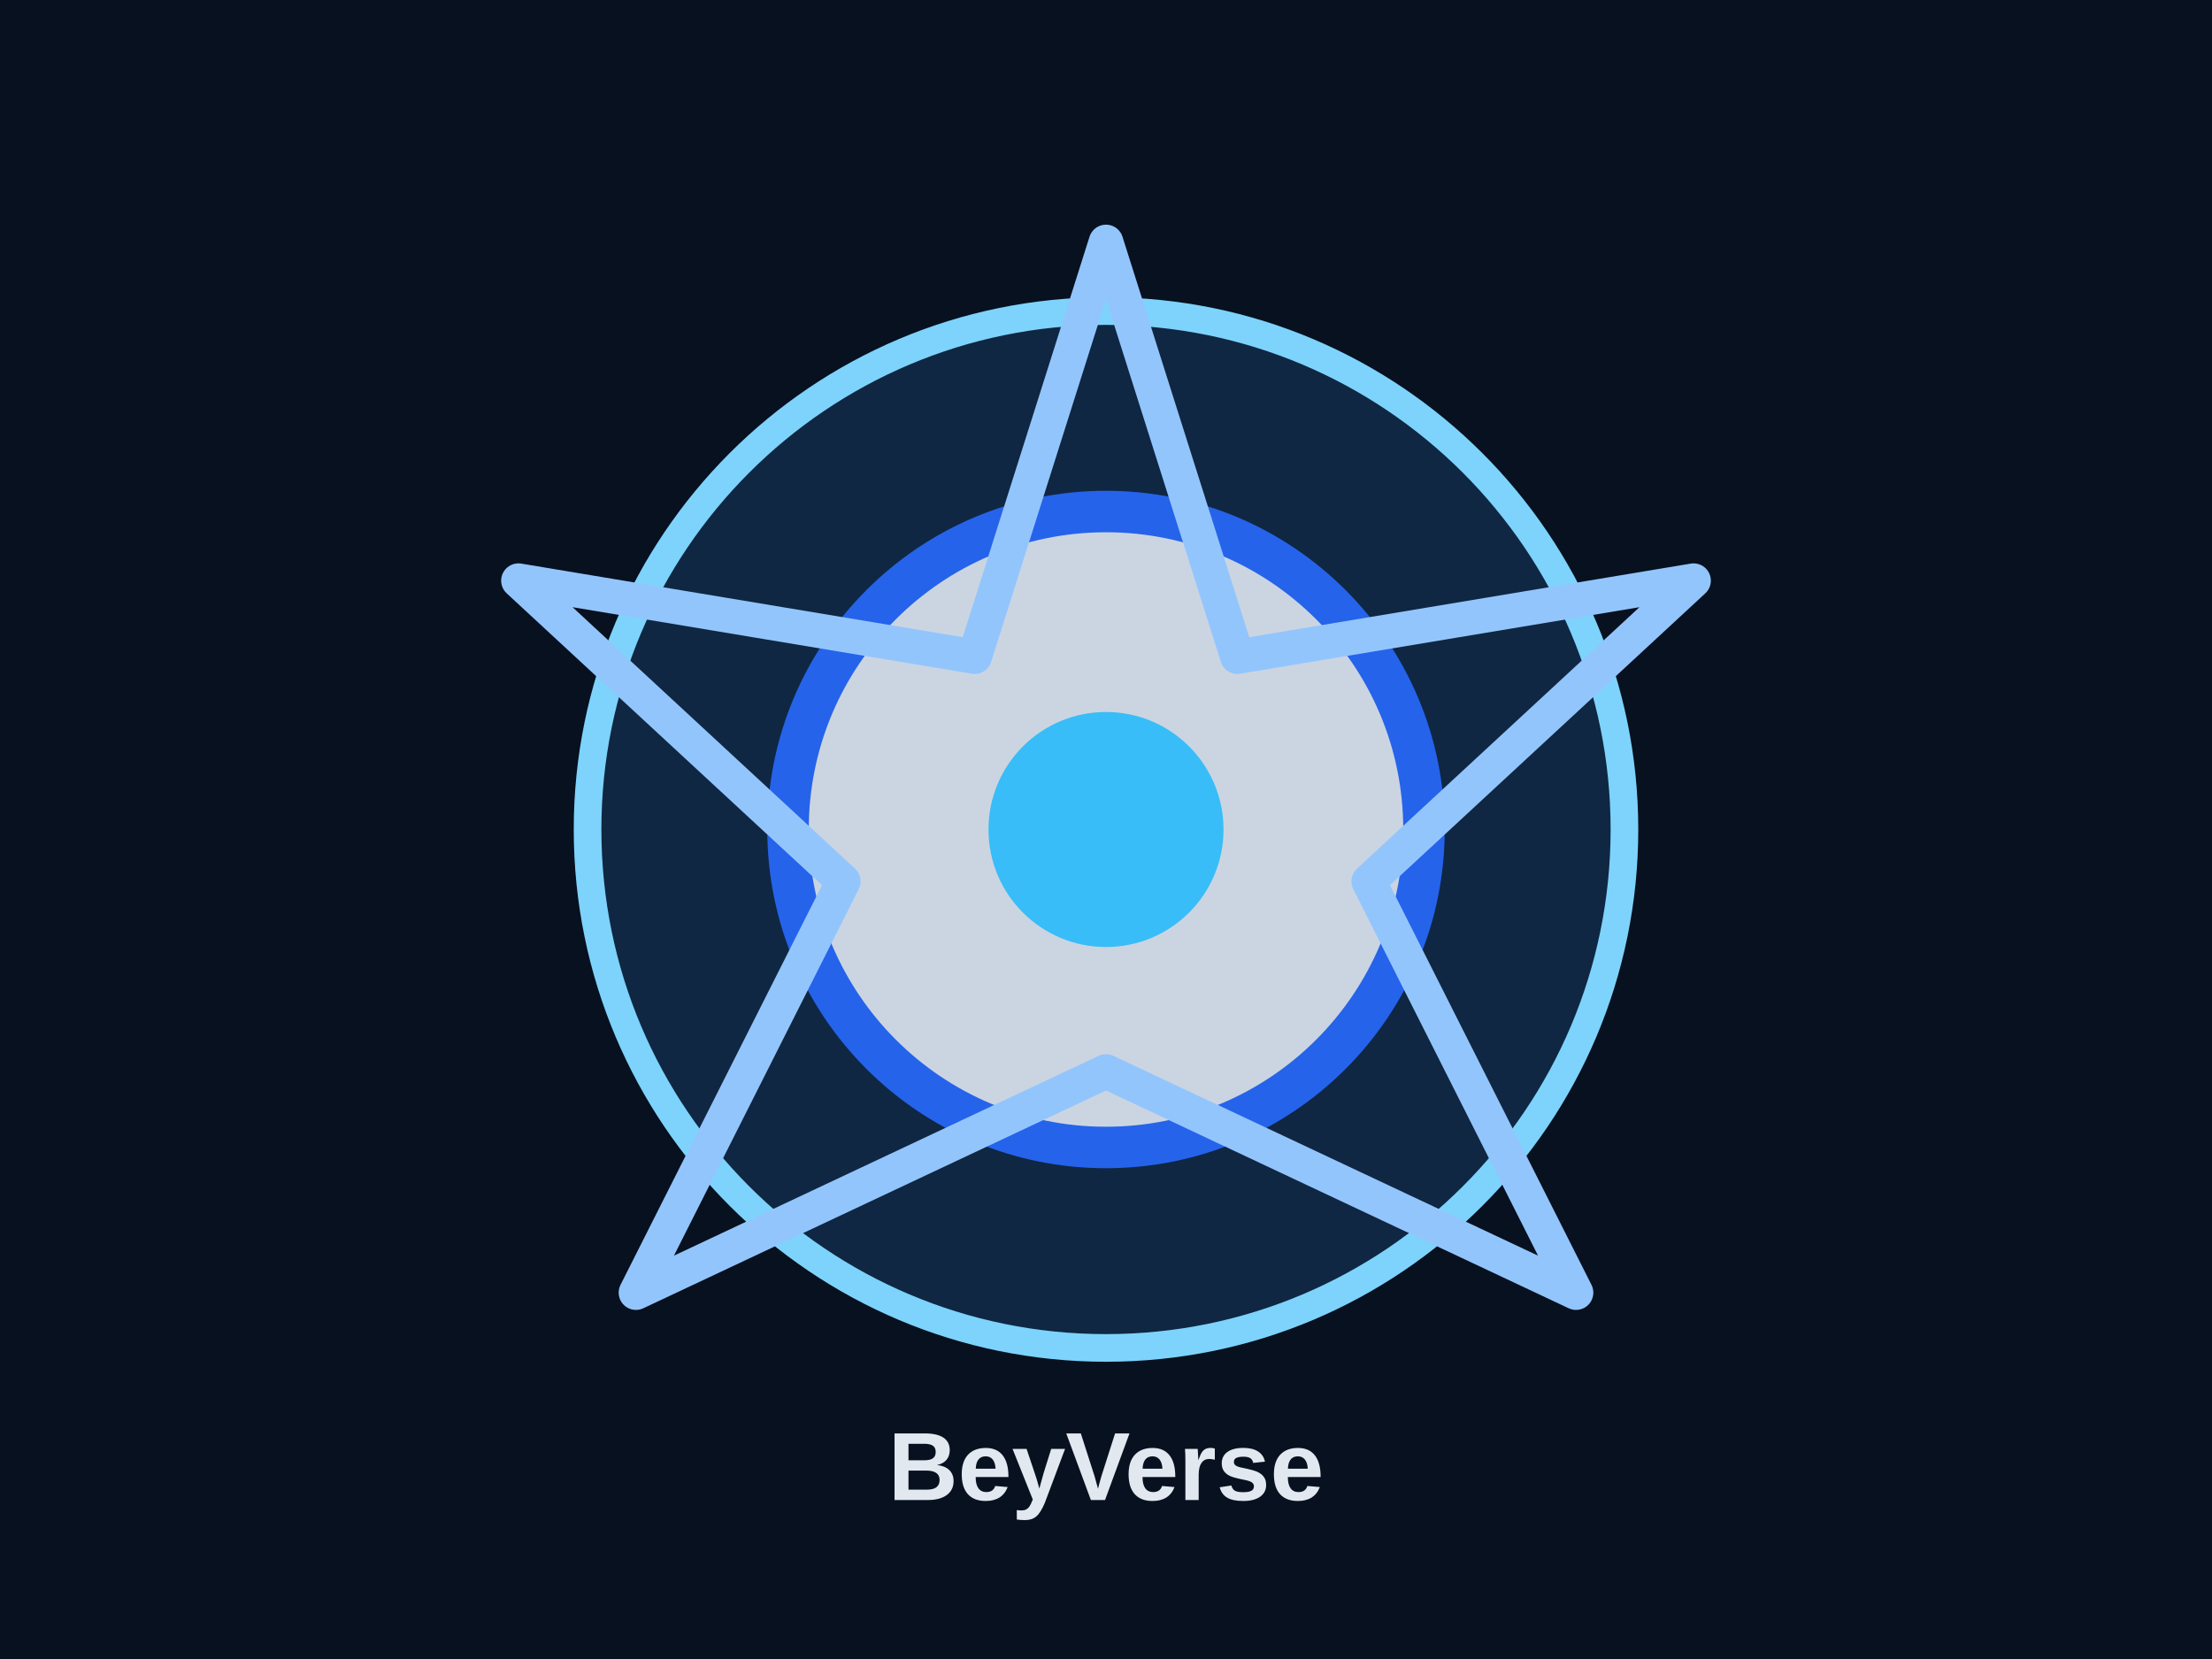
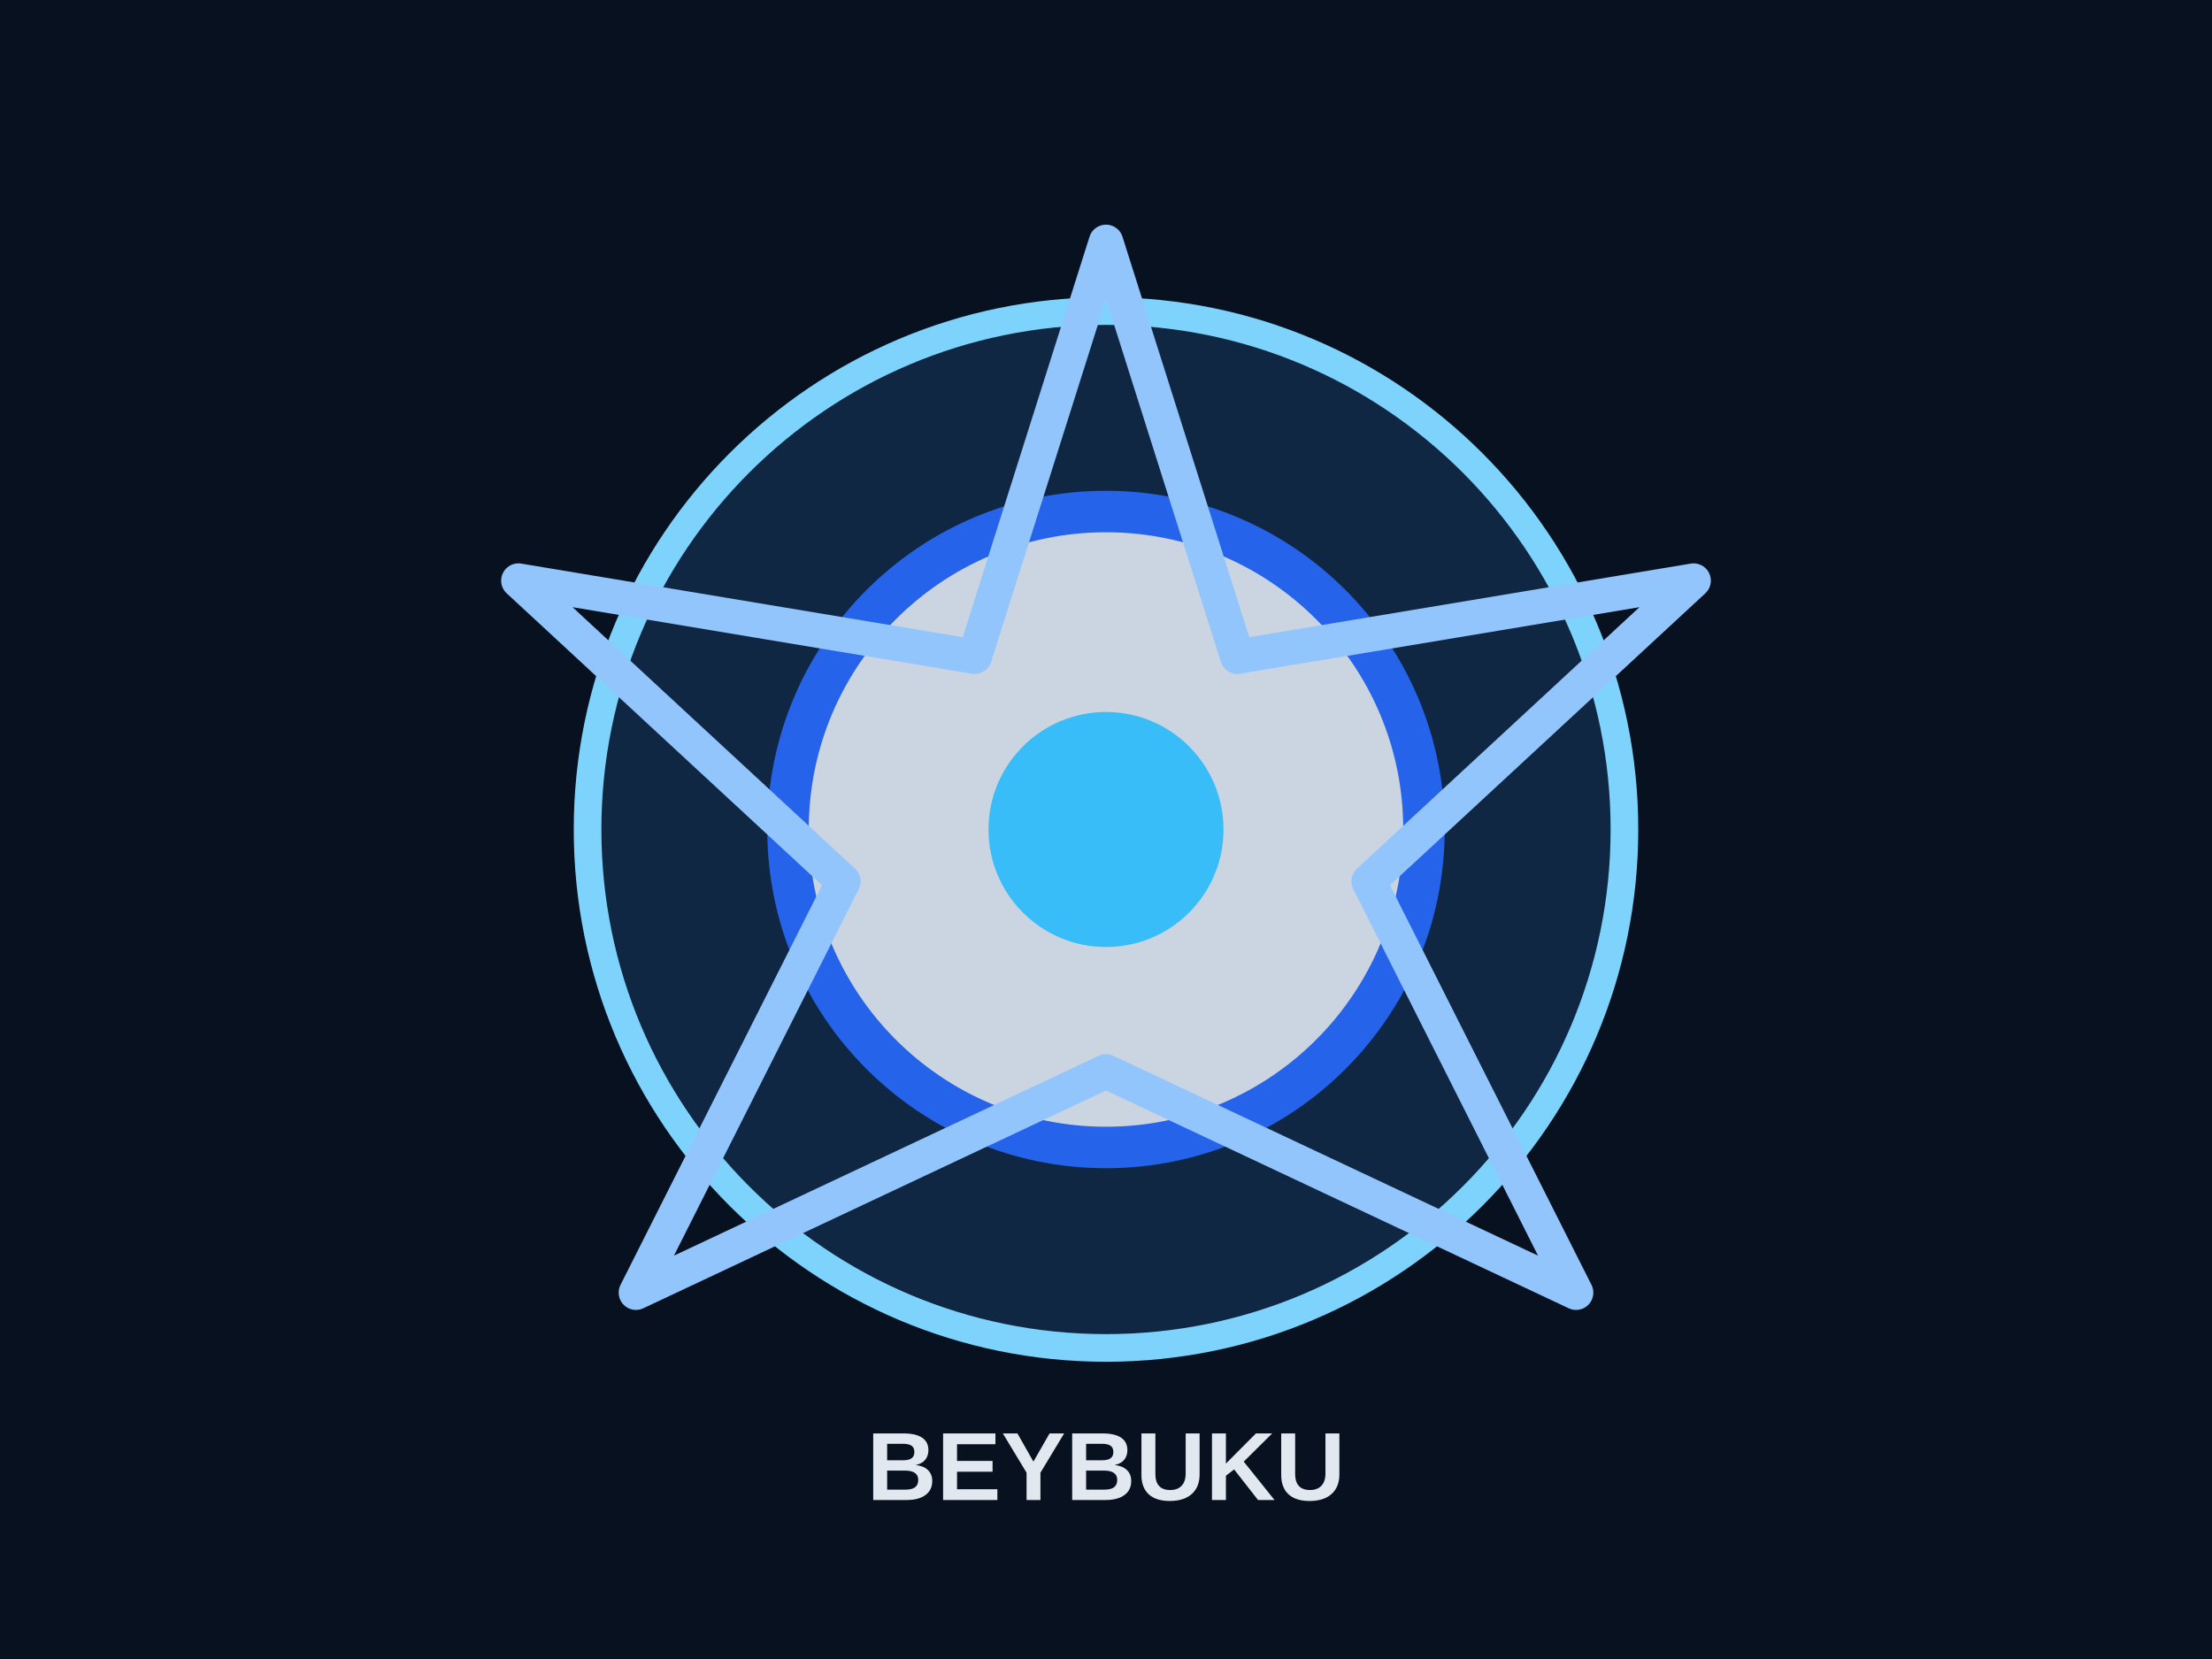
<svg xmlns="http://www.w3.org/2000/svg" width="640" height="480" viewBox="0 0 640 480" fill="none">
  <rect width="640" height="480" fill="#07111f" />
  <circle cx="320" cy="240" r="150" fill="#0f2742" stroke="#7dd3fc" stroke-width="8" />
  <circle cx="320" cy="240" r="92" fill="#cbd5e1" stroke="#2563eb" stroke-width="12" />
  <circle cx="320" cy="240" r="34" fill="#38bdf8" />
  <path d="M320 70L358 190L490 168L396 255L456 374L320 310L184 374L244 255L150 168L282 190L320 70Z" stroke="#93c5fd" stroke-width="10" stroke-linejoin="round" />
-   <text x="320" y="434" text-anchor="middle" fill="#e2e8f0" font-family="Arial" font-size="28" font-weight="700">BeyVerse</text>
+   <text x="320" y="434" text-anchor="middle" fill="#e2e8f0" font-family="Arial" font-size="28" font-weight="700">BEYBUKU</text>
</svg>
